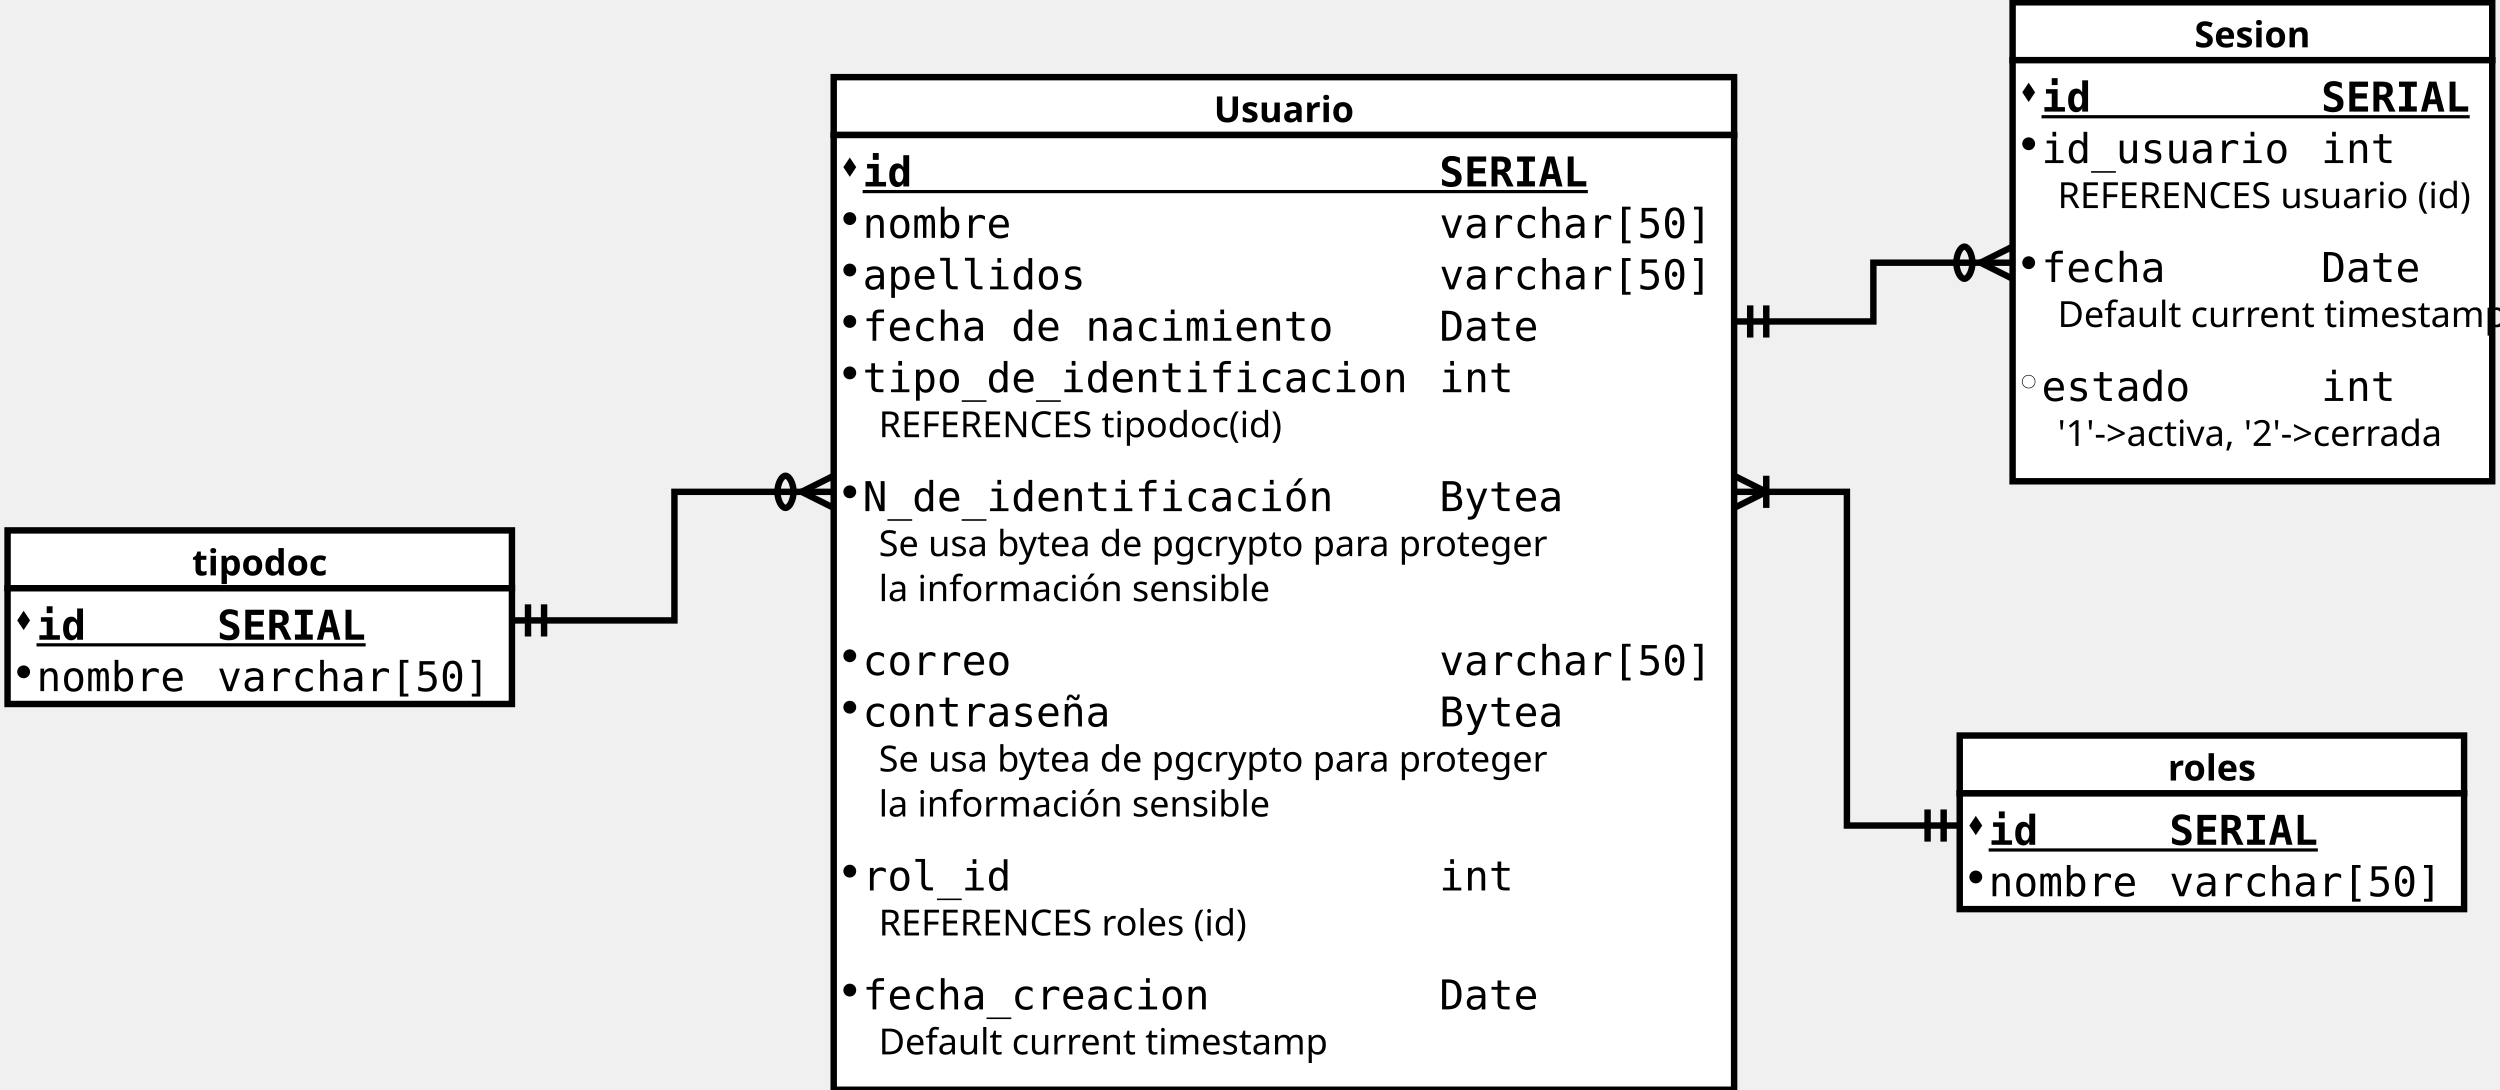
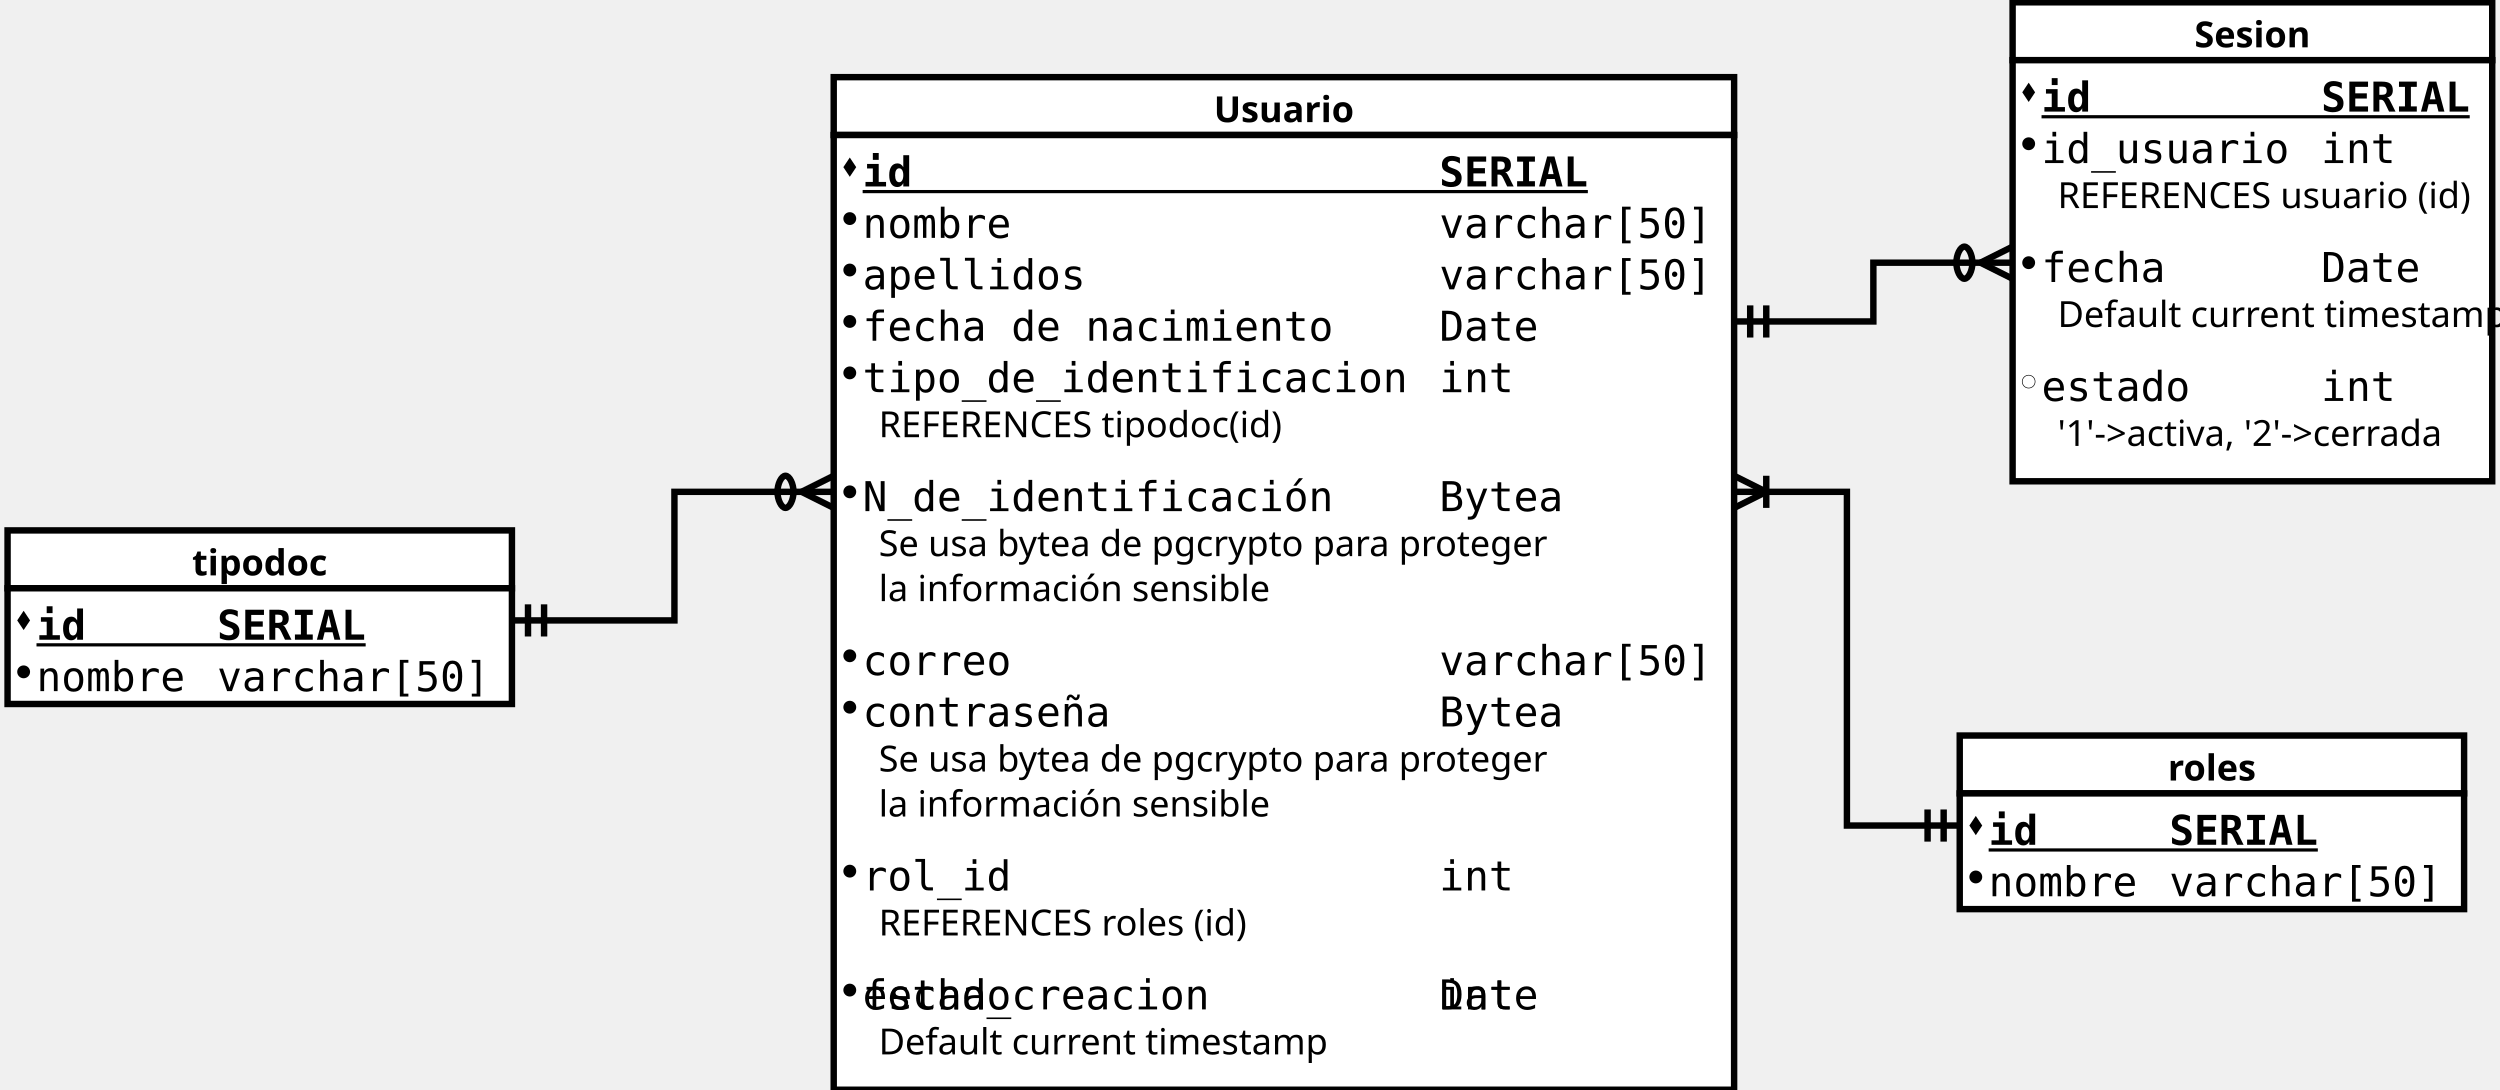
<svg xmlns="http://www.w3.org/2000/svg" width="39cm" height="17cm" viewBox="91 38 773 339">
  <g>
    <rect style="fill: #ffffff" x="348" y="62" width="280.1" height="18" />
    <rect style="fill: none; fill-opacity:0; stroke-width: 2; stroke: #000000" x="348" y="62" width="280.1" height="18" />
    <text font-size="11.2" style="fill: #000000;text-anchor:middle;font-family:sans-serif;font-style:normal;font-weight:700" x="488.05" y="76">Usuario</text>
    <rect style="fill: #ffffff" x="348" y="80" width="280.1" height="297" />
    <rect style="fill: none; fill-opacity:0; stroke-width: 2; stroke: #000000" x="348" y="80" width="280.1" height="297" />
    <polygon style="fill: #000000" points="351,90 353,93 355,90 353,87 " />
    <text font-size="12.8" style="fill: #000000;text-anchor:start;font-family:monospace;font-style:normal;font-weight:700" x="357" y="96">id</text>
    <text font-size="12.8" style="fill: #000000;text-anchor:start;font-family:monospace;font-style:normal;font-weight:700" x="536.4" y="96">SERIAL</text>
    <line style="fill: none; fill-opacity:0; stroke-width: 1; stroke: #000000" x1="357" y1="97.6" x2="582.6" y2="97.6" />
    <ellipse style="fill: #000000" cx="353" cy="106" rx="2" ry="2" />
    <text font-size="12.8" style="fill: #000000;text-anchor:start;font-family:monospace;font-style:normal;font-weight:normal" x="357" y="112">nombre</text>
    <text font-size="12.8" style="fill: #000000;text-anchor:start;font-family:monospace;font-style:normal;font-weight:normal" x="536.4" y="112">varchar[50]</text>
    <ellipse style="fill: #000000" cx="353" cy="122" rx="2" ry="2" />
    <text font-size="12.8" style="fill: #000000;text-anchor:start;font-family:monospace;font-style:normal;font-weight:normal" x="357" y="128">apellidos</text>
    <text font-size="12.8" style="fill: #000000;text-anchor:start;font-family:monospace;font-style:normal;font-weight:normal" x="536.4" y="128">varchar[50]</text>
    <ellipse style="fill: #000000" cx="353" cy="138" rx="2" ry="2" />
    <text font-size="12.8" style="fill: #000000;text-anchor:start;font-family:monospace;font-style:normal;font-weight:normal" x="357" y="144">fecha de nacimiento</text>
    <text font-size="12.8" style="fill: #000000;text-anchor:start;font-family:monospace;font-style:normal;font-weight:normal" x="536.4" y="144">Date</text>
    <ellipse style="fill: #000000" cx="353" cy="154" rx="2" ry="2" />
    <text font-size="12.8" style="fill: #000000;text-anchor:start;font-family:monospace;font-style:normal;font-weight:normal" x="357" y="160">tipo_de_identificacion</text>
    <text font-size="12.8" style="fill: #000000;text-anchor:start;font-family:monospace;font-style:normal;font-weight:normal" x="536.4" y="160">int</text>
    <text font-size="11.2" style="fill: #000000;text-anchor:start;font-family:sans-serif;font-style:normal;font-weight:normal" x="362" y="174">REFERENCES tipodoc(id)</text>
    <ellipse style="fill: #000000" cx="353" cy="191" rx="2" ry="2" />
    <text font-size="12.8" style="fill: #000000;text-anchor:start;font-family:monospace;font-style:normal;font-weight:normal" x="357" y="197">N_de_identificación</text>
    <text font-size="12.8" style="fill: #000000;text-anchor:start;font-family:monospace;font-style:normal;font-weight:normal" x="536.4" y="197">Bytea</text>
    <text font-size="11.2" style="fill: #000000;text-anchor:start;font-family:sans-serif;font-style:normal;font-weight:normal" x="362" y="211">Se usa bytea de pgcrypto para proteger</text>
    <text font-size="11.2" style="fill: #000000;text-anchor:start;font-family:sans-serif;font-style:normal;font-weight:normal" x="362" y="225">la información sensible</text>
    <ellipse style="fill: #000000" cx="353" cy="242" rx="2" ry="2" />
    <text font-size="12.8" style="fill: #000000;text-anchor:start;font-family:monospace;font-style:normal;font-weight:normal" x="357" y="248">correo</text>
    <text font-size="12.8" style="fill: #000000;text-anchor:start;font-family:monospace;font-style:normal;font-weight:normal" x="536.4" y="248">varchar[50]</text>
    <ellipse style="fill: #000000" cx="353" cy="258" rx="2" ry="2" />
    <text font-size="12.8" style="fill: #000000;text-anchor:start;font-family:monospace;font-style:normal;font-weight:normal" x="357" y="264">contraseña</text>
    <text font-size="12.8" style="fill: #000000;text-anchor:start;font-family:monospace;font-style:normal;font-weight:normal" x="536.4" y="264">Bytea</text>
    <text font-size="11.2" style="fill: #000000;text-anchor:start;font-family:sans-serif;font-style:normal;font-weight:normal" x="362" y="278">Se usa bytea de pgcrypto para proteger</text>
    <text font-size="11.2" style="fill: #000000;text-anchor:start;font-family:sans-serif;font-style:normal;font-weight:normal" x="362" y="292">la información sensible</text>
    <ellipse style="fill: #000000" cx="353" cy="309" rx="2" ry="2" />
    <text font-size="12.8" style="fill: #000000;text-anchor:start;font-family:monospace;font-style:normal;font-weight:normal" x="357" y="315">rol_id</text>
    <text font-size="12.8" style="fill: #000000;text-anchor:start;font-family:monospace;font-style:normal;font-weight:normal" x="536.4" y="315">int</text>
    <text font-size="11.2" style="fill: #000000;text-anchor:start;font-family:sans-serif;font-style:normal;font-weight:normal" x="362" y="329">REFERENCES roles (id)</text>
    <ellipse style="fill: #000000" cx="353" cy="346" rx="2" ry="2" />
    <text font-size="12.8" style="fill: #000000;text-anchor:start;font-family:monospace;font-style:normal;font-weight:normal" x="357" y="352">fecha_creacion</text>
    <text font-size="12.8" style="fill: #000000;text-anchor:start;font-family:monospace;font-style:normal;font-weight:normal" x="536.4" y="352">Date</text>
    <text font-size="11.2" style="fill: #000000;text-anchor:start;font-family:sans-serif;font-style:normal;font-weight:normal" x="362" y="366">Default current timestamp</text>
+     <text font-size="12.8" style="fill: #000000;text-anchor:start;font-family:monospace;font-style:normal;font-weight:normal" x="357" y="352">estado</text>
+     <text font-size="12.8" style="fill: #000000;text-anchor:start;font-family:monospace;font-style:normal;font-weight:normal" x="536.4" y="352">int</text>
+     <text font-size="11.2" style="fill: #000000;text-anchor:start;font-family:sans-serif;font-style:normal;font-weight:normal" x="728.733" y="176.719">'1'-&gt;activa, '2'-&gt;reportada, '3'-&gt;bloqueada</text>
  </g>
  <g>
    <rect style="fill: #ffffff" x="698.283" y="266.812" width="156.9" height="18" />
    <rect style="fill: none; fill-opacity:0; stroke-width: 2; stroke: #000000" x="698.283" y="266.812" width="156.9" height="18" />
    <text font-size="11.2" style="fill: #000000;text-anchor:middle;font-family:sans-serif;font-style:normal;font-weight:700" x="776.733" y="280.812">roles</text>
    <rect style="fill: #ffffff" x="698.283" y="284.812" width="156.9" height="36" />
    <rect style="fill: none; fill-opacity:0; stroke-width: 2; stroke: #000000" x="698.283" y="284.812" width="156.9" height="36" />
    <polygon style="fill: #000000" points="701.283,294.812 703.283,297.812 705.283,294.812 703.283,291.812 " />
    <text font-size="12.8" style="fill: #000000;text-anchor:start;font-family:monospace;font-style:normal;font-weight:700" x="707.283" y="300.812">id</text>
    <text font-size="12.8" style="fill: #000000;text-anchor:start;font-family:monospace;font-style:normal;font-weight:700" x="763.483" y="300.812">SERIAL</text>
    <line style="fill: none; fill-opacity:0; stroke-width: 1; stroke: #000000" x1="707.283" y1="302.412" x2="809.683" y2="302.412" />
    <ellipse style="fill: #000000" cx="703.283" cy="310.812" rx="2" ry="2" />
    <text font-size="12.8" style="fill: #000000;text-anchor:start;font-family:monospace;font-style:normal;font-weight:normal" x="707.283" y="316.812">nombre</text>
    <text font-size="12.8" style="fill: #000000;text-anchor:start;font-family:monospace;font-style:normal;font-weight:normal" x="763.483" y="316.812">varchar[50]</text>
  </g>
  <g>
    <rect style="fill: #ffffff" x="91" y="203" width="156.9" height="18" />
    <rect style="fill: none; fill-opacity:0; stroke-width: 2; stroke: #000000" x="91" y="203" width="156.9" height="18" />
    <text font-size="11.2" style="fill: #000000;text-anchor:middle;font-family:sans-serif;font-style:normal;font-weight:700" x="169.45" y="217">tipodoc</text>
    <rect style="fill: #ffffff" x="91" y="221" width="156.9" height="36" />
    <rect style="fill: none; fill-opacity:0; stroke-width: 2; stroke: #000000" x="91" y="221" width="156.9" height="36" />
    <polygon style="fill: #000000" points="94,231 96,234 98,231 96,228 " />
    <text font-size="12.8" style="fill: #000000;text-anchor:start;font-family:monospace;font-style:normal;font-weight:700" x="100" y="237">id</text>
    <text font-size="12.8" style="fill: #000000;text-anchor:start;font-family:monospace;font-style:normal;font-weight:700" x="156.2" y="237">SERIAL</text>
    <line style="fill: none; fill-opacity:0; stroke-width: 1; stroke: #000000" x1="100" y1="238.6" x2="202.4" y2="238.6" />
    <ellipse style="fill: #000000" cx="96" cy="247" rx="2" ry="2" />
    <text font-size="12.8" style="fill: #000000;text-anchor:start;font-family:monospace;font-style:normal;font-weight:normal" x="100" y="253">nombre</text>
    <text font-size="12.8" style="fill: #000000;text-anchor:start;font-family:monospace;font-style:normal;font-weight:normal" x="156.2" y="253">varchar[50]</text>
  </g>
  <g>
    <polyline style="fill: none; fill-opacity:0; stroke-width: 2; stroke: #000000" points="247.9,231 298.45,231 298.45,191 348,191 " />
    <line style="fill: none; fill-opacity:0; stroke-width: 2; stroke: #000000" x1="252.9" y1="236" x2="252.9" y2="226" />
    <line style="fill: none; fill-opacity:0; stroke-width: 2; stroke: #000000" x1="257.9" y1="236" x2="257.9" y2="226" />
    <line style="fill: none; fill-opacity:0; stroke-width: 2; stroke: #000000" x1="338" y1="191" x2="348" y2="196" />
    <line style="fill: none; fill-opacity:0; stroke-width: 2; stroke: #000000" x1="338" y1="191" x2="348" y2="186" />
    <path style="fill: none; fill-opacity:0; stroke-width: 2; stroke: #000000" d="M 335.5 191 C 335.5,193.5 334.25,196 333,196 C 331.75,196 330.5,193.5 330.5,191 C 330.5,188.5 331.75,186 333,186 C 334.25,186 335.5,188.5 335.5,191" />
  </g>
  <g>
    <polyline style="fill: none; fill-opacity:0; stroke-width: 2; stroke: #000000" points="628.1,191 663.191,191 663.191,294.812 698.283,294.812 " />
    <line style="fill: none; fill-opacity:0; stroke-width: 2; stroke: #000000" x1="638.1" y1="191" x2="628.1" y2="186" />
    <line style="fill: none; fill-opacity:0; stroke-width: 2; stroke: #000000" x1="638.1" y1="191" x2="628.1" y2="196" />
    <line style="fill: none; fill-opacity:0; stroke-width: 2; stroke: #000000" x1="638.1" y1="186" x2="638.1" y2="196" />
    <line style="fill: none; fill-opacity:0; stroke-width: 2; stroke: #000000" x1="693.283" y1="289.812" x2="693.283" y2="299.812" />
    <line style="fill: none; fill-opacity:0; stroke-width: 2; stroke: #000000" x1="688.283" y1="289.812" x2="688.283" y2="299.812" />
  </g>
  <g>
    <rect style="fill: #ffffff" x="714.733" y="38.719" width="149.2" height="18" />
    <rect style="fill: none; fill-opacity:0; stroke-width: 2; stroke: #000000" x="714.733" y="38.719" width="149.2" height="18" />
    <text font-size="11.2" style="fill: #000000;text-anchor:middle;font-family:sans-serif;font-style:normal;font-weight:700" x="789.333" y="52.719">Sesion</text>
    <rect style="fill: #ffffff" x="714.733" y="56.719" width="149.2" height="131" />
    <rect style="fill: none; fill-opacity:0; stroke-width: 2; stroke: #000000" x="714.733" y="56.719" width="149.2" height="131" />
    <polygon style="fill: #000000" points="717.733,66.719 719.733,69.719 721.733,66.719 719.733,63.719 " />
    <text font-size="12.8" style="fill: #000000;text-anchor:start;font-family:monospace;font-style:normal;font-weight:700" x="723.733" y="72.719">id</text>
    <text font-size="12.8" style="fill: #000000;text-anchor:start;font-family:monospace;font-style:normal;font-weight:700" x="810.733" y="72.719">SERIAL</text>
    <line style="fill: none; fill-opacity:0; stroke-width: 1; stroke: #000000" x1="723.733" y1="74.319" x2="856.933" y2="74.319" />
    <ellipse style="fill: #000000" cx="719.733" cy="82.719" rx="2" ry="2" />
    <text font-size="12.8" style="fill: #000000;text-anchor:start;font-family:monospace;font-style:normal;font-weight:normal" x="723.733" y="88.719">id_usuario</text>
    <text font-size="12.8" style="fill: #000000;text-anchor:start;font-family:monospace;font-style:normal;font-weight:normal" x="810.733" y="88.719">int</text>
    <text font-size="11.2" style="fill: #000000;text-anchor:start;font-family:sans-serif;font-style:normal;font-weight:normal" x="728.733" y="102.719">REFERENCES usuario (id)</text>
    <ellipse style="fill: #000000" cx="719.733" cy="119.719" rx="2" ry="2" />
    <text font-size="12.8" style="fill: #000000;text-anchor:start;font-family:monospace;font-style:normal;font-weight:normal" x="723.733" y="125.719">fecha</text>
    <text font-size="12.8" style="fill: #000000;text-anchor:start;font-family:monospace;font-style:normal;font-weight:normal" x="810.733" y="125.719">Date</text>
    <text font-size="11.2" style="fill: #000000;text-anchor:start;font-family:sans-serif;font-style:normal;font-weight:normal" x="728.733" y="139.719">Default current timestamp</text>
    <ellipse style="fill: none; fill-opacity:0; stroke-width: 0.2; stroke: #000000" cx="719.733" cy="156.719" rx="2" ry="2" />
    <text font-size="12.8" style="fill: #000000;text-anchor:start;font-family:monospace;font-style:normal;font-weight:normal" x="723.733" y="162.719">estado</text>
    <text font-size="12.8" style="fill: #000000;text-anchor:start;font-family:monospace;font-style:normal;font-weight:normal" x="810.733" y="162.719">int</text>
    <text font-size="11.2" style="fill: #000000;text-anchor:start;font-family:sans-serif;font-style:normal;font-weight:normal" x="728.733" y="176.719">'1'-&gt;activa, '2'-&gt;cerrada</text>
  </g>
  <g>
    <polyline style="fill: none; fill-opacity:0; stroke-width: 2; stroke: #000000" points="714.733,119.719 671.416,119.719 671.416,138 628.1,138 " />
    <line style="fill: none; fill-opacity:0; stroke-width: 2; stroke: #000000" x1="704.733" y1="119.719" x2="714.733" y2="124.719" />
    <line style="fill: none; fill-opacity:0; stroke-width: 2; stroke: #000000" x1="704.733" y1="119.719" x2="714.733" y2="114.719" />
    <path style="fill: none; fill-opacity:0; stroke-width: 2; stroke: #000000" d="M 702.233 119.719 C 702.233,122.219 700.983,124.719 699.733,124.719 C 698.483,124.719 697.233,122.219 697.233,119.719 C 697.233,117.219 698.483,114.719 699.733,114.719 C 700.983,114.719 702.233,117.219 702.233,119.719" />
    <line style="fill: none; fill-opacity:0; stroke-width: 2; stroke: #000000" x1="633.1" y1="143" x2="633.1" y2="133" />
    <line style="fill: none; fill-opacity:0; stroke-width: 2; stroke: #000000" x1="638.1" y1="143" x2="638.1" y2="133" />
  </g>
</svg>
